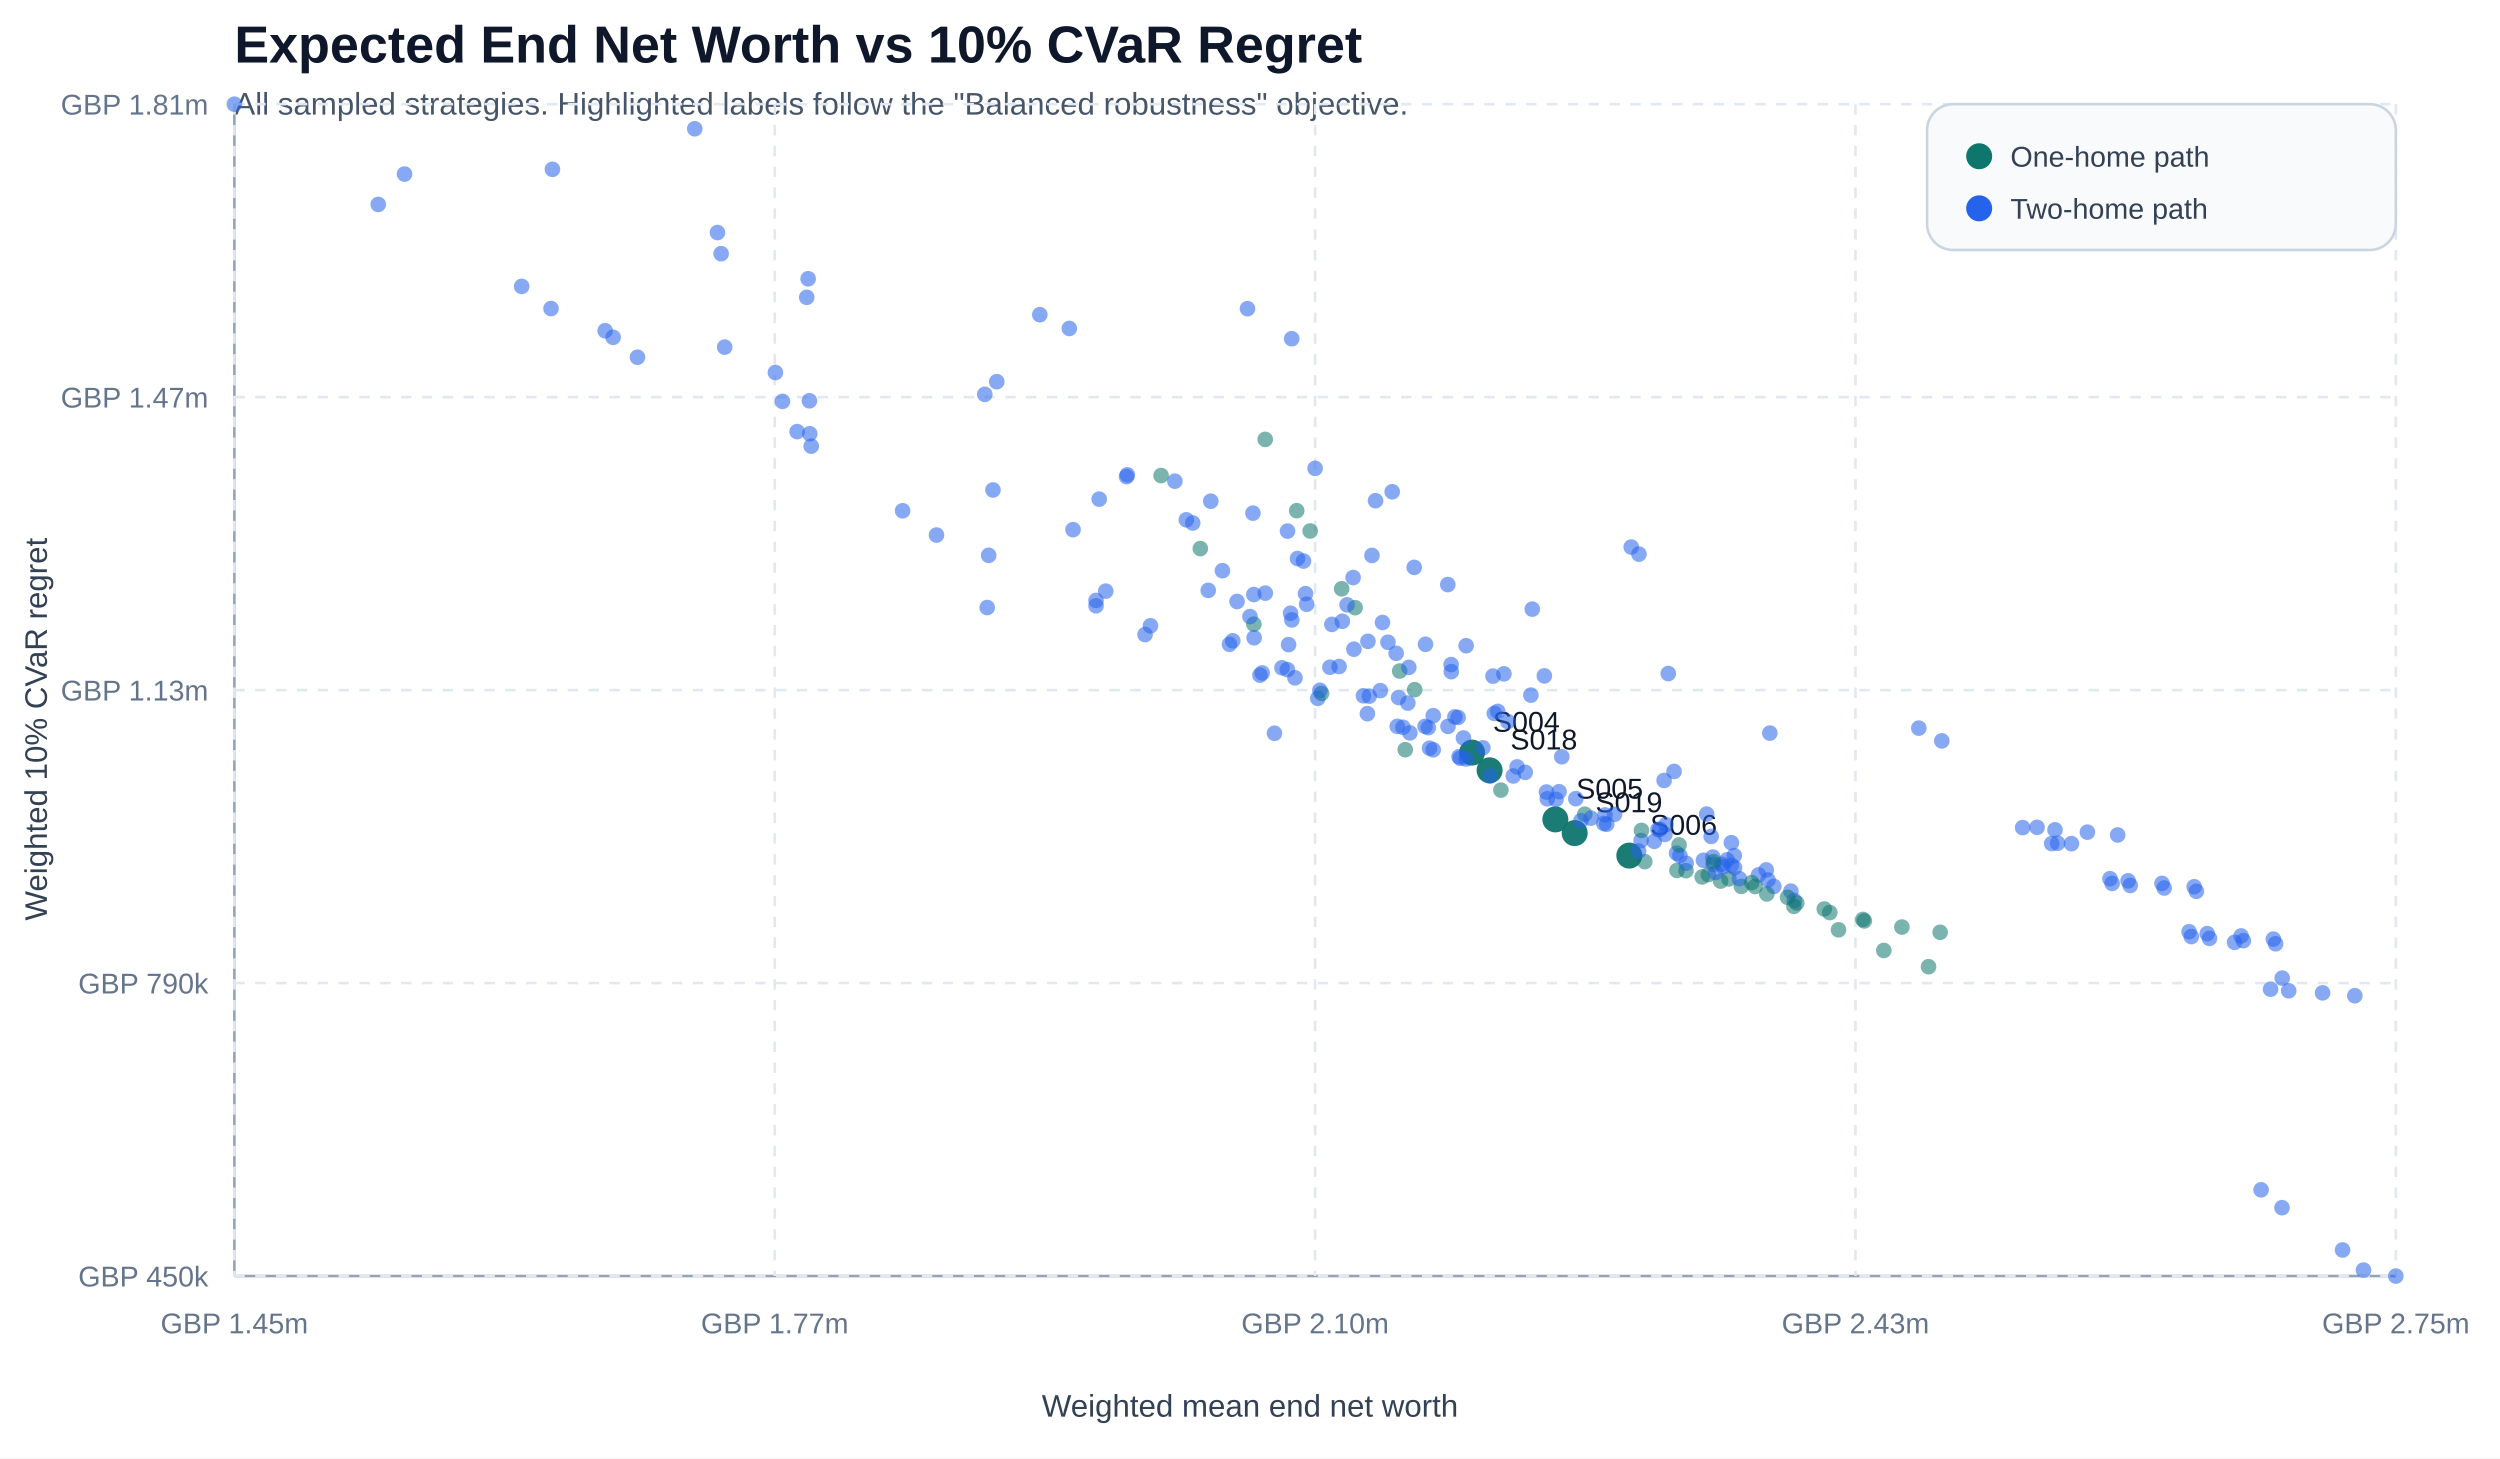
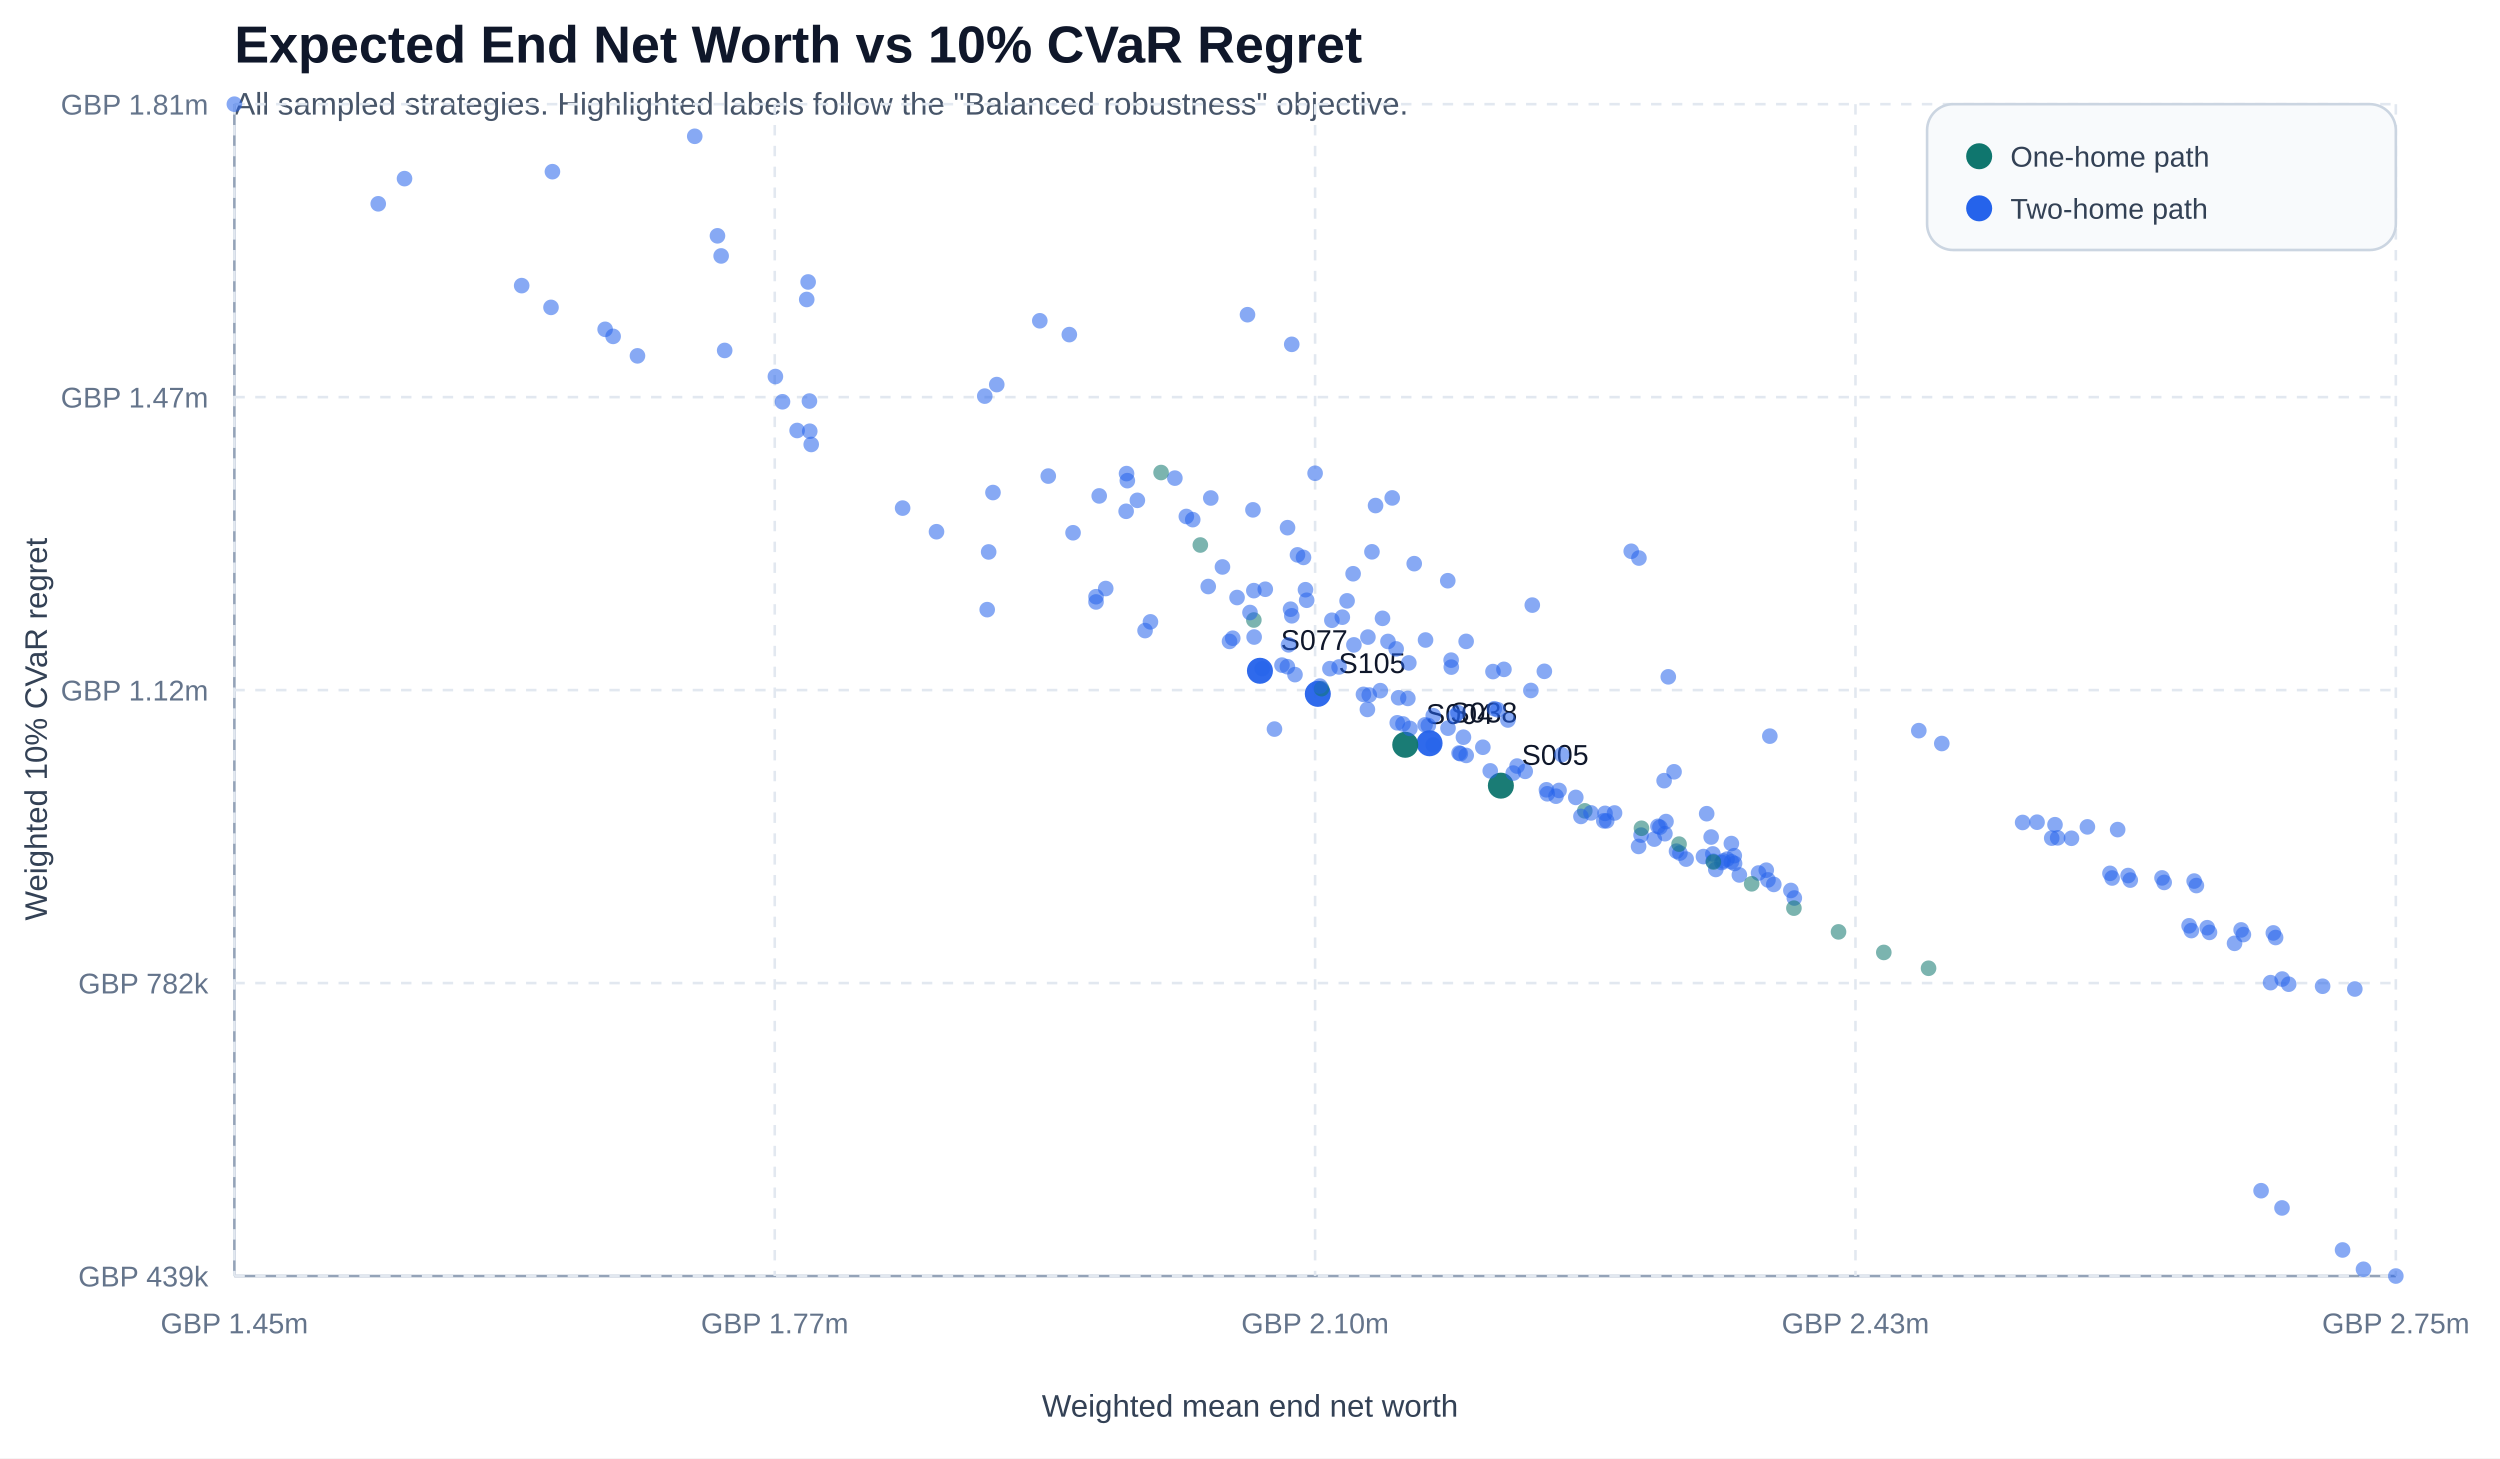
<svg xmlns="http://www.w3.org/2000/svg" width="960" height="560" viewBox="0 0 960 560">
  <rect width="960" height="560" fill="#ffffff" />
  <text x="90" y="24" font-size="20" font-family="Arial, sans-serif" font-weight="700" fill="#0f172a">Expected End Net Worth vs 10% CVaR Regret</text>
  <text x="90" y="44" font-size="12" font-family="Arial, sans-serif" fill="#475569">All sampled strategies. Highlighted labels follow the "Balanced robustness" objective.</text>
  <line x1="90" y1="490" x2="920" y2="490" stroke="#94a3b8" />
  <line x1="90" y1="40" x2="90" y2="490" stroke="#94a3b8" />
  <line x1="90" y1="40" x2="90" y2="490" stroke="#e2e8f0" stroke-dasharray="4 4" />
  <line x1="90" y1="490" x2="920" y2="490" stroke="#e2e8f0" stroke-dasharray="4 4" />
  <text x="90" y="512" text-anchor="middle" font-size="11" font-family="Arial, sans-serif" fill="#64748b">GBP 1.45m</text>
-   <text x="80" y="494" text-anchor="end" font-size="11" font-family="Arial, sans-serif" fill="#64748b">GBP 450k</text>
+   <text x="80" y="494" text-anchor="end" font-size="11" font-family="Arial, sans-serif" fill="#64748b">GBP 439k</text>
  <line x1="297.5" y1="40" x2="297.5" y2="490" stroke="#e2e8f0" stroke-dasharray="4 4" />
  <line x1="90" y1="377.5" x2="920" y2="377.5" stroke="#e2e8f0" stroke-dasharray="4 4" />
  <text x="297.5" y="512" text-anchor="middle" font-size="11" font-family="Arial, sans-serif" fill="#64748b">GBP 1.77m</text>
-   <text x="80" y="381.5" text-anchor="end" font-size="11" font-family="Arial, sans-serif" fill="#64748b">GBP 790k</text>
+   <text x="80" y="381.5" text-anchor="end" font-size="11" font-family="Arial, sans-serif" fill="#64748b">GBP 782k</text>
  <line x1="505" y1="40" x2="505" y2="490" stroke="#e2e8f0" stroke-dasharray="4 4" />
  <line x1="90" y1="265" x2="920" y2="265" stroke="#e2e8f0" stroke-dasharray="4 4" />
  <text x="505" y="512" text-anchor="middle" font-size="11" font-family="Arial, sans-serif" fill="#64748b">GBP 2.10m</text>
-   <text x="80" y="269" text-anchor="end" font-size="11" font-family="Arial, sans-serif" fill="#64748b">GBP 1.13m</text>
+   <text x="80" y="269" text-anchor="end" font-size="11" font-family="Arial, sans-serif" fill="#64748b">GBP 1.12m</text>
  <line x1="712.5" y1="40" x2="712.5" y2="490" stroke="#e2e8f0" stroke-dasharray="4 4" />
  <line x1="90" y1="152.5" x2="920" y2="152.5" stroke="#e2e8f0" stroke-dasharray="4 4" />
  <text x="712.5" y="512" text-anchor="middle" font-size="11" font-family="Arial, sans-serif" fill="#64748b">GBP 2.43m</text>
  <text x="80" y="156.5" text-anchor="end" font-size="11" font-family="Arial, sans-serif" fill="#64748b">GBP 1.47m</text>
  <line x1="920" y1="40" x2="920" y2="490" stroke="#e2e8f0" stroke-dasharray="4 4" />
  <line x1="90" y1="40" x2="920" y2="40" stroke="#e2e8f0" stroke-dasharray="4 4" />
  <text x="920" y="512" text-anchor="middle" font-size="11" font-family="Arial, sans-serif" fill="#64748b">GBP 2.75m</text>
  <text x="80" y="44" text-anchor="end" font-size="11" font-family="Arial, sans-serif" fill="#64748b">GBP 1.81m</text>
  <polyline points="920,490" fill="none" stroke="#0f766e" stroke-width="2.5" />
-   <circle cx="604.673" cy="319.909" r="5" fill="#0f766e" opacity="0.95" />
-   <text x="612.673" y="311.909" font-size="11" font-family="Arial, sans-serif" fill="#0f172a">S019</text>
-   <circle cx="597.257" cy="314.66" r="5" fill="#0f766e" opacity="0.95" />
-   <text x="605.257" y="306.66" font-size="11" font-family="Arial, sans-serif" fill="#0f172a">S005</text>
-   <circle cx="572.003" cy="295.804" r="5" fill="#0f766e" opacity="0.95" />
-   <text x="580.003" y="287.804" font-size="11" font-family="Arial, sans-serif" fill="#0f172a">S018</text>
-   <circle cx="565.272" cy="288.989" r="5" fill="#0f766e" opacity="0.95" />
-   <text x="573.272" y="280.989" font-size="11" font-family="Arial, sans-serif" fill="#0f172a">S004</text>
-   <circle cx="625.657" cy="328.548" r="5" fill="#0f766e" opacity="0.95" />
-   <text x="633.657" y="320.548" font-size="11" font-family="Arial, sans-serif" fill="#0f172a">S006</text>
-   <circle cx="631.597" cy="330.86" r="3" fill="#0f766e" opacity="0.55" />
-   <circle cx="548.948" cy="287.307" r="3" fill="#2563eb" opacity="0.55" />
-   <circle cx="643.95" cy="334.254" r="3" fill="#0f766e" opacity="0.55" />
-   <circle cx="647.42" cy="334.349" r="3" fill="#0f766e" opacity="0.55" />
-   <circle cx="537.474" cy="257.678" r="3" fill="#0f766e" opacity="0.55" />
-   <circle cx="543.243" cy="264.835" r="3" fill="#0f766e" opacity="0.55" />
-   <circle cx="539.617" cy="287.878" r="3" fill="#0f766e" opacity="0.55" />
-   <circle cx="483.819" cy="259.259" r="3" fill="#2563eb" opacity="0.55" />
-   <circle cx="653.636" cy="336.732" r="3" fill="#0f766e" opacity="0.55" />
-   <circle cx="576.335" cy="303.405" r="3" fill="#0f766e" opacity="0.55" />
-   <circle cx="506.037" cy="268.173" r="3" fill="#2563eb" opacity="0.55" />
-   <circle cx="655.988" cy="335.839" r="3" fill="#0f766e" opacity="0.55" />
-   <circle cx="507.486" cy="266.244" r="3" fill="#0f766e" opacity="0.55" />
-   <circle cx="560.278" cy="290.574" r="3" fill="#2563eb" opacity="0.55" />
-   <circle cx="660.72" cy="338.342" r="3" fill="#0f766e" opacity="0.55" />
-   <circle cx="536.544" cy="278.919" r="3" fill="#2563eb" opacity="0.55" />
-   <circle cx="647.477" cy="331.497" r="3" fill="#2563eb" opacity="0.55" />
-   <circle cx="608.562" cy="312.664" r="3" fill="#0f766e" opacity="0.55" />
-   <circle cx="573.304" cy="259.629" r="3" fill="#2563eb" opacity="0.55" />
-   <circle cx="441.774" cy="240.305" r="3" fill="#2563eb" opacity="0.55" />
-   <circle cx="629.215" cy="326.806" r="3" fill="#2563eb" opacity="0.55" />
-   <circle cx="484.683" cy="258.403" r="3" fill="#2563eb" opacity="0.55" />
-   <circle cx="597.499" cy="306.978" r="3" fill="#2563eb" opacity="0.55" />
-   <circle cx="610.951" cy="314.172" r="3" fill="#2563eb" opacity="0.55" />
-   <circle cx="658.864" cy="335.033" r="3" fill="#2563eb" opacity="0.55" />
-   <circle cx="562.998" cy="247.95" r="3" fill="#2563eb" opacity="0.55" />
-   <circle cx="420.878" cy="232.622" r="3" fill="#2563eb" opacity="0.55" />
-   <circle cx="557.295" cy="257.907" r="3" fill="#2563eb" opacity="0.55" />
-   <circle cx="538.747" cy="279.275" r="3" fill="#2563eb" opacity="0.55" />
-   <circle cx="572.257" cy="297.981" r="3" fill="#2563eb" opacity="0.55" />
-   <circle cx="639.746" cy="316.64" r="3" fill="#2563eb" opacity="0.55" />
-   <circle cx="557.234" cy="255.202" r="3" fill="#2563eb" opacity="0.55" />
-   <circle cx="594.155" cy="306.743" r="3" fill="#2563eb" opacity="0.55" />
-   <circle cx="645.08" cy="328.547" r="3" fill="#2563eb" opacity="0.55" />
-   <circle cx="635.24" cy="323.067" r="3" fill="#2563eb" opacity="0.55" />
-   <circle cx="581.093" cy="297.969" r="3" fill="#2563eb" opacity="0.55" />
-   <circle cx="515.2" cy="226.084" r="3" fill="#0f766e" opacity="0.55" />
-   <circle cx="547.227" cy="278.933" r="3" fill="#2563eb" opacity="0.55" />
-   <circle cx="523.568" cy="267.195" r="3" fill="#2563eb" opacity="0.55" />
-   <circle cx="616.971" cy="316.526" r="3" fill="#2563eb" opacity="0.55" />
-   <circle cx="547.403" cy="247.413" r="3" fill="#2563eb" opacity="0.55" />
-   <circle cx="607.08" cy="315.146" r="3" fill="#2563eb" opacity="0.55" />
-   <circle cx="598.677" cy="304.01" r="3" fill="#2563eb" opacity="0.55" />
-   <circle cx="494.348" cy="257.138" r="3" fill="#2563eb" opacity="0.55" />
-   <circle cx="663.934" cy="337.495" r="3" fill="#0f766e" opacity="0.55" />
-   <circle cx="615.855" cy="316.222" r="3" fill="#2563eb" opacity="0.55" />
-   <circle cx="520.361" cy="233.353" r="3" fill="#0f766e" opacity="0.55" />
-   <circle cx="668.696" cy="340.371" r="3" fill="#0f766e" opacity="0.55" />
-   <circle cx="585.686" cy="296.582" r="3" fill="#2563eb" opacity="0.55" />
-   <circle cx="541.406" cy="281.431" r="3" fill="#2563eb" opacity="0.55" />
-   <circle cx="561.961" cy="283.378" r="3" fill="#2563eb" opacity="0.55" />
-   <circle cx="550.353" cy="287.926" r="3" fill="#2563eb" opacity="0.55" />
-   <circle cx="667.917" cy="337.403" r="3" fill="#2563eb" opacity="0.55" />
-   <circle cx="540.991" cy="256.274" r="3" fill="#2563eb" opacity="0.55" />
-   <circle cx="536.123" cy="250.864" r="3" fill="#2563eb" opacity="0.55" />
-   <circle cx="619.985" cy="312.706" r="3" fill="#2563eb" opacity="0.55" />
-   <circle cx="530.882" cy="239.033" r="3" fill="#2563eb" opacity="0.55" />
-   <circle cx="654.128" cy="330.338" r="3" fill="#2563eb" opacity="0.55" />
-   <circle cx="472.132" cy="247.413" r="3" fill="#2563eb" opacity="0.55" />
-   <circle cx="517.278" cy="232.266" r="3" fill="#2563eb" opacity="0.55" />
-   <circle cx="689.018" cy="345.784" r="3" fill="#2563eb" opacity="0.55" />
-   <circle cx="481.477" cy="239.682" r="3" fill="#0f766e" opacity="0.55" />
-   <circle cx="630.179" cy="322.756" r="3" fill="#2563eb" opacity="0.55" />
-   <circle cx="582.558" cy="294.483" r="3" fill="#2563eb" opacity="0.55" />
-   <circle cx="525.795" cy="267.325" r="3" fill="#2563eb" opacity="0.55" />
-   <circle cx="616.338" cy="312.933" r="3" fill="#2563eb" opacity="0.55" />
-   <circle cx="540.614" cy="269.986" r="3" fill="#2563eb" opacity="0.55" />
-   <circle cx="525.278" cy="246.27" r="3" fill="#2563eb" opacity="0.55" />
-   <circle cx="506.828" cy="265.068" r="3" fill="#2563eb" opacity="0.55" />
-   <circle cx="511.439" cy="239.77" r="3" fill="#2563eb" opacity="0.55" />
-   <circle cx="605.105" cy="306.682" r="3" fill="#2563eb" opacity="0.55" />
-   <circle cx="661.717" cy="332.794" r="3" fill="#2563eb" opacity="0.55" />
-   <circle cx="560.763" cy="291.167" r="3" fill="#2563eb" opacity="0.55" />
-   <circle cx="496.055" cy="238.049" r="3" fill="#2563eb" opacity="0.55" />
-   <circle cx="473.375" cy="246.078" r="3" fill="#2563eb" opacity="0.55" />
-   <circle cx="657.869" cy="331.93" r="3" fill="#2563eb" opacity="0.55" />
-   <circle cx="664.874" cy="332.277" r="3" fill="#2563eb" opacity="0.55" />
-   <circle cx="420.879" cy="230.565" r="3" fill="#2563eb" opacity="0.55" />
-   <circle cx="643.78" cy="327.597" r="3" fill="#2563eb" opacity="0.55" />
-   <circle cx="593.834" cy="304.141" r="3" fill="#2563eb" opacity="0.55" />
-   <circle cx="569.41" cy="287.16" r="3" fill="#2563eb" opacity="0.55" />
-   <circle cx="657.736" cy="329.112" r="3" fill="#2563eb" opacity="0.55" />
-   <circle cx="525.082" cy="274.048" r="3" fill="#2563eb" opacity="0.55" />
-   <circle cx="587.854" cy="266.93" r="3" fill="#2563eb" opacity="0.55" />
-   <circle cx="599.722" cy="290.592" r="3" fill="#2563eb" opacity="0.55" />
-   <circle cx="492.278" cy="256.429" r="3" fill="#2563eb" opacity="0.55" />
-   <circle cx="593.03" cy="259.534" r="3" fill="#2563eb" opacity="0.55" />
-   <circle cx="573.814" cy="273.948" r="3" fill="#2563eb" opacity="0.55" />
-   <circle cx="497.277" cy="260.281" r="3" fill="#2563eb" opacity="0.55" />
-   <circle cx="515.452" cy="238.568" r="3" fill="#2563eb" opacity="0.55" />
-   <circle cx="681.139" cy="340.381" r="3" fill="#2563eb" opacity="0.55" />
-   <circle cx="559.901" cy="275.499" r="3" fill="#2563eb" opacity="0.55" />
-   <circle cx="577.509" cy="258.764" r="3" fill="#2563eb" opacity="0.55" />
-   <circle cx="575.135" cy="273.167" r="3" fill="#2563eb" opacity="0.55" />
-   <circle cx="661.206" cy="331.886" r="3" fill="#2563eb" opacity="0.55" />
-   <circle cx="481.587" cy="244.889" r="3" fill="#2563eb" opacity="0.55" />
-   <circle cx="630.322" cy="318.87" r="3" fill="#0f766e" opacity="0.55" />
-   <circle cx="548.478" cy="279.411" r="3" fill="#2563eb" opacity="0.55" />
-   <circle cx="636.646" cy="318.522" r="3" fill="#2563eb" opacity="0.55" />
-   <circle cx="501.764" cy="232.029" r="3" fill="#2563eb" opacity="0.55" />
-   <circle cx="655.364" cy="312.598" r="3" fill="#2563eb" opacity="0.55" />
-   <circle cx="675.289" cy="335.958" r="3" fill="#2563eb" opacity="0.55" />
-   <circle cx="519.898" cy="249.292" r="3" fill="#2563eb" opacity="0.55" />
+   <circle cx="548.948" cy="285.415" r="5" fill="#2563eb" opacity="0.95" />
+   <text x="556.948" y="277.415" font-size="11" font-family="Arial, sans-serif" fill="#0f172a">S038</text>
+   <circle cx="539.617" cy="286" r="5" fill="#0f766e" opacity="0.95" />
+   <text x="547.617" y="278" font-size="11" font-family="Arial, sans-serif" fill="#0f172a">S004</text>
+   <circle cx="483.819" cy="257.584" r="5" fill="#2563eb" opacity="0.95" />
+   <text x="491.819" y="249.584" font-size="11" font-family="Arial, sans-serif" fill="#0f172a">S077</text>
+   <circle cx="576.335" cy="301.691" r="5" fill="#0f766e" opacity="0.95" />
+   <text x="584.335" y="293.691" font-size="11" font-family="Arial, sans-serif" fill="#0f172a">S005</text>
+   <circle cx="506.037" cy="266.446" r="5" fill="#2563eb" opacity="0.95" />
+   <text x="514.037" y="258.446" font-size="11" font-family="Arial, sans-serif" fill="#0f172a">S105</text>
+   <circle cx="507.486" cy="264.455" r="3" fill="#0f766e" opacity="0.55" />
+   <circle cx="560.278" cy="289.164" r="3" fill="#2563eb" opacity="0.55" />
+   <circle cx="536.544" cy="277.553" r="3" fill="#2563eb" opacity="0.55" />
+   <circle cx="647.477" cy="329.896" r="3" fill="#2563eb" opacity="0.55" />
+   <circle cx="608.562" cy="311.365" r="3" fill="#0f766e" opacity="0.55" />
+   <circle cx="441.774" cy="238.793" r="3" fill="#2563eb" opacity="0.55" />
+   <circle cx="573.304" cy="257.886" r="3" fill="#2563eb" opacity="0.55" />
+   <circle cx="629.215" cy="325.03" r="3" fill="#2563eb" opacity="0.55" />
+   <circle cx="484.683" cy="256.763" r="3" fill="#2563eb" opacity="0.55" />
+   <circle cx="597.499" cy="305.733" r="3" fill="#2563eb" opacity="0.55" />
+   <circle cx="610.951" cy="312.157" r="3" fill="#2563eb" opacity="0.55" />
+   <circle cx="658.864" cy="333.877" r="3" fill="#2563eb" opacity="0.55" />
+   <circle cx="562.998" cy="246.292" r="3" fill="#2563eb" opacity="0.55" />
+   <circle cx="420.878" cy="231.15" r="3" fill="#2563eb" opacity="0.55" />
+   <circle cx="557.295" cy="256.173" r="3" fill="#2563eb" opacity="0.55" />
+   <circle cx="538.747" cy="277.993" r="3" fill="#2563eb" opacity="0.55" />
+   <circle cx="572.257" cy="296.018" r="3" fill="#2563eb" opacity="0.55" />
+   <circle cx="639.746" cy="315.482" r="3" fill="#2563eb" opacity="0.55" />
+   <circle cx="557.234" cy="253.497" r="3" fill="#2563eb" opacity="0.55" />
+   <circle cx="594.155" cy="304.814" r="3" fill="#2563eb" opacity="0.55" />
+   <circle cx="645.08" cy="327.574" r="3" fill="#2563eb" opacity="0.55" />
+   <circle cx="635.24" cy="322.22" r="3" fill="#2563eb" opacity="0.55" />
+   <circle cx="581.093" cy="296.868" r="3" fill="#2563eb" opacity="0.55" />
+   <circle cx="547.227" cy="278.343" r="3" fill="#2563eb" opacity="0.55" />
+   <circle cx="523.568" cy="266.64" r="3" fill="#2563eb" opacity="0.55" />
+   <circle cx="616.971" cy="315.213" r="3" fill="#2563eb" opacity="0.55" />
+   <circle cx="547.403" cy="245.765" r="3" fill="#2563eb" opacity="0.55" />
+   <circle cx="607.08" cy="313.507" r="3" fill="#2563eb" opacity="0.55" />
+   <circle cx="598.677" cy="303.532" r="3" fill="#2563eb" opacity="0.55" />
+   <circle cx="494.348" cy="256.014" r="3" fill="#2563eb" opacity="0.55" />
+   <circle cx="615.855" cy="315.202" r="3" fill="#2563eb" opacity="0.55" />
+   <circle cx="585.686" cy="296.196" r="3" fill="#2563eb" opacity="0.55" />
+   <circle cx="561.961" cy="283.082" r="3" fill="#2563eb" opacity="0.55" />
+   <circle cx="541.406" cy="279.715" r="3" fill="#2563eb" opacity="0.55" />
+   <circle cx="550.353" cy="286.052" r="3" fill="#2563eb" opacity="0.55" />
+   <circle cx="667.917" cy="335.982" r="3" fill="#2563eb" opacity="0.55" />
+   <circle cx="619.985" cy="312.181" r="3" fill="#2563eb" opacity="0.55" />
+   <circle cx="540.991" cy="254.559" r="3" fill="#2563eb" opacity="0.55" />
+   <circle cx="536.123" cy="249.184" r="3" fill="#2563eb" opacity="0.55" />
+   <circle cx="530.882" cy="237.443" r="3" fill="#2563eb" opacity="0.55" />
+   <circle cx="654.128" cy="328.925" r="3" fill="#2563eb" opacity="0.55" />
+   <circle cx="472.132" cy="246.303" r="3" fill="#2563eb" opacity="0.55" />
+   <circle cx="517.278" cy="230.728" r="3" fill="#2563eb" opacity="0.55" />
+   <circle cx="582.558" cy="294.166" r="3" fill="#2563eb" opacity="0.55" />
+   <circle cx="525.795" cy="266.894" r="3" fill="#2563eb" opacity="0.55" />
+   <circle cx="689.018" cy="344.838" r="3" fill="#2563eb" opacity="0.55" />
+   <circle cx="481.477" cy="238.087" r="3" fill="#0f766e" opacity="0.55" />
+   <circle cx="630.179" cy="320.685" r="3" fill="#2563eb" opacity="0.55" />
+   <circle cx="616.338" cy="312.333" r="3" fill="#2563eb" opacity="0.55" />
+   <circle cx="540.614" cy="268.191" r="3" fill="#2563eb" opacity="0.55" />
+   <circle cx="525.278" cy="244.641" r="3" fill="#2563eb" opacity="0.55" />
+   <circle cx="506.828" cy="263.449" r="3" fill="#2563eb" opacity="0.55" />
+   <circle cx="605.105" cy="306.202" r="3" fill="#2563eb" opacity="0.55" />
+   <circle cx="511.439" cy="238.181" r="3" fill="#2563eb" opacity="0.55" />
+   <circle cx="661.717" cy="330.586" r="3" fill="#2563eb" opacity="0.55" />
+   <circle cx="560.763" cy="289.418" r="3" fill="#2563eb" opacity="0.55" />
+   <circle cx="496.055" cy="236.467" r="3" fill="#2563eb" opacity="0.55" />
+   <circle cx="473.375" cy="245.078" r="3" fill="#2563eb" opacity="0.55" />
+   <circle cx="657.869" cy="330.706" r="3" fill="#2563eb" opacity="0.55" />
+   <circle cx="664.874" cy="330.934" r="3" fill="#2563eb" opacity="0.55" />
+   <circle cx="643.78" cy="326.843" r="3" fill="#2563eb" opacity="0.55" />
+   <circle cx="420.879" cy="229.136" r="3" fill="#2563eb" opacity="0.55" />
+   <circle cx="569.41" cy="286.943" r="3" fill="#2563eb" opacity="0.55" />
+   <circle cx="593.834" cy="303.283" r="3" fill="#2563eb" opacity="0.55" />
+   <circle cx="657.736" cy="327.906" r="3" fill="#2563eb" opacity="0.55" />
+   <circle cx="525.082" cy="272.42" r="3" fill="#2563eb" opacity="0.55" />
+   <circle cx="587.854" cy="265.142" r="3" fill="#2563eb" opacity="0.55" />
+   <circle cx="599.722" cy="289.803" r="3" fill="#2563eb" opacity="0.55" />
+   <circle cx="492.278" cy="255.403" r="3" fill="#2563eb" opacity="0.55" />
+   <circle cx="593.03" cy="257.788" r="3" fill="#2563eb" opacity="0.55" />
+   <circle cx="573.814" cy="272.155" r="3" fill="#2563eb" opacity="0.55" />
+   <circle cx="497.277" cy="259.056" r="3" fill="#2563eb" opacity="0.55" />
+   <circle cx="681.139" cy="339.621" r="3" fill="#2563eb" opacity="0.55" />
+   <circle cx="515.452" cy="236.995" r="3" fill="#2563eb" opacity="0.55" />
+   <circle cx="559.901" cy="273.676" r="3" fill="#2563eb" opacity="0.55" />
+   <circle cx="575.135" cy="272.55" r="3" fill="#2563eb" opacity="0.55" />
+   <circle cx="481.587" cy="244.621" r="3" fill="#2563eb" opacity="0.55" />
+   <circle cx="661.206" cy="331.213" r="3" fill="#2563eb" opacity="0.55" />
+   <circle cx="577.509" cy="257.035" r="3" fill="#2563eb" opacity="0.55" />
+   <circle cx="630.322" cy="318.054" r="3" fill="#0f766e" opacity="0.55" />
+   <circle cx="548.478" cy="278.603" r="3" fill="#2563eb" opacity="0.55" />
+   <circle cx="636.646" cy="317.303" r="3" fill="#2563eb" opacity="0.55" />
+   <circle cx="655.364" cy="312.46" r="3" fill="#2563eb" opacity="0.55" />
+   <circle cx="501.764" cy="230.498" r="3" fill="#2563eb" opacity="0.55" />
+   <circle cx="675.289" cy="335.236" r="3" fill="#2563eb" opacity="0.55" />
+   <circle cx="519.898" cy="247.633" r="3" fill="#2563eb" opacity="0.55" />
  <circle cx="920" cy="490" r="3" fill="#2563eb" opacity="0.55" />
-   <circle cx="666.078" cy="333.184" r="3" fill="#2563eb" opacity="0.55" />
-   <circle cx="501.299" cy="227.953" r="3" fill="#2563eb" opacity="0.55" />
-   <circle cx="543.06" cy="217.873" r="3" fill="#2563eb" opacity="0.55" />
-   <circle cx="907.579" cy="487.71" r="3" fill="#2563eb" opacity="0.55" />
-   <circle cx="563.026" cy="291.444" r="3" fill="#2563eb" opacity="0.55" />
-   <circle cx="665.966" cy="328.544" r="3" fill="#2563eb" opacity="0.55" />
-   <circle cx="678.465" cy="343.262" r="3" fill="#0f766e" opacity="0.55" />
-   <circle cx="639.327" cy="320.419" r="3" fill="#2563eb" opacity="0.55" />
-   <circle cx="530.039" cy="265.198" r="3" fill="#2563eb" opacity="0.55" />
-   <circle cx="424.601" cy="226.998" r="3" fill="#2563eb" opacity="0.55" />
-   <circle cx="495.575" cy="235.485" r="3" fill="#2563eb" opacity="0.55" />
-   <circle cx="479.996" cy="236.771" r="3" fill="#2563eb" opacity="0.55" />
-   <circle cx="899.545" cy="479.994" r="3" fill="#2563eb" opacity="0.55" />
-   <circle cx="678.246" cy="334.051" r="3" fill="#2563eb" opacity="0.55" />
-   <circle cx="359.614" cy="205.456" r="3" fill="#2563eb" opacity="0.55" />
-   <circle cx="579.023" cy="277.092" r="3" fill="#2563eb" opacity="0.55" />
-   <circle cx="642.835" cy="296.224" r="3" fill="#2563eb" opacity="0.55" />
-   <circle cx="637.413" cy="318.457" r="3" fill="#2563eb" opacity="0.55" />
-   <circle cx="379.644" cy="213.258" r="3" fill="#2563eb" opacity="0.55" />
-   <circle cx="519.594" cy="221.778" r="3" fill="#2563eb" opacity="0.55" />
-   <circle cx="687.695" cy="342.195" r="3" fill="#2563eb" opacity="0.55" />
-   <circle cx="555.944" cy="224.473" r="3" fill="#2563eb" opacity="0.55" />
-   <circle cx="550.366" cy="274.808" r="3" fill="#2563eb" opacity="0.55" />
-   <circle cx="663.211" cy="330.19" r="3" fill="#2563eb" opacity="0.55" />
-   <circle cx="475.028" cy="230.975" r="3" fill="#2563eb" opacity="0.55" />
-   <circle cx="639.023" cy="299.706" r="3" fill="#2563eb" opacity="0.55" />
-   <circle cx="588.4" cy="233.914" r="3" fill="#2563eb" opacity="0.55" />
-   <circle cx="657.083" cy="321.18" r="3" fill="#2563eb" opacity="0.55" />
-   <circle cx="876.291" cy="463.748" r="3" fill="#2563eb" opacity="0.55" />
-   <circle cx="526.828" cy="213.289" r="3" fill="#2563eb" opacity="0.55" />
-   <circle cx="494.806" cy="247.53" r="3" fill="#2563eb" opacity="0.55" />
-   <circle cx="500.543" cy="215.453" r="3" fill="#2563eb" opacity="0.55" />
-   <circle cx="485.869" cy="227.765" r="3" fill="#2563eb" opacity="0.55" />
-   <circle cx="514.207" cy="255.944" r="3" fill="#2563eb" opacity="0.55" />
-   <circle cx="868.256" cy="456.893" r="3" fill="#2563eb" opacity="0.55" />
-   <circle cx="678.907" cy="337.895" r="3" fill="#2563eb" opacity="0.55" />
-   <circle cx="537.065" cy="267.843" r="3" fill="#2563eb" opacity="0.55" />
-   <circle cx="558.667" cy="275.278" r="3" fill="#2563eb" opacity="0.55" />
-   <circle cx="664.845" cy="323.592" r="3" fill="#2563eb" opacity="0.55" />
-   <circle cx="532.982" cy="246.636" r="3" fill="#2563eb" opacity="0.55" />
-   <circle cx="689.952" cy="346.766" r="3" fill="#0f766e" opacity="0.55" />
-   <circle cx="481.474" cy="228.309" r="3" fill="#2563eb" opacity="0.55" />
-   <circle cx="673.953" cy="340.415" r="3" fill="#0f766e" opacity="0.55" />
-   <circle cx="498.235" cy="214.471" r="3" fill="#2563eb" opacity="0.55" />
-   <circle cx="469.42" cy="219.146" r="3" fill="#2563eb" opacity="0.55" />
-   <circle cx="463.96" cy="226.704" r="3" fill="#2563eb" opacity="0.55" />
-   <circle cx="904.251" cy="382.362" r="3" fill="#2563eb" opacity="0.55" />
-   <circle cx="702.633" cy="350.426" r="3" fill="#0f766e" opacity="0.55" />
-   <circle cx="891.881" cy="381.26" r="3" fill="#2563eb" opacity="0.55" />
-   <circle cx="878.859" cy="380.452" r="3" fill="#2563eb" opacity="0.55" />
-   <circle cx="494.413" cy="203.945" r="3" fill="#2563eb" opacity="0.55" />
-   <circle cx="871.896" cy="379.851" r="3" fill="#2563eb" opacity="0.55" />
-   <circle cx="876.37" cy="375.593" r="3" fill="#2563eb" opacity="0.55" />
-   <circle cx="497.931" cy="196.094" r="3" fill="#0f766e" opacity="0.55" />
-   <circle cx="873.832" cy="362.41" r="3" fill="#2563eb" opacity="0.55" />
-   <circle cx="872.962" cy="360.617" r="3" fill="#2563eb" opacity="0.55" />
-   <circle cx="861.462" cy="361.223" r="3" fill="#2563eb" opacity="0.55" />
-   <circle cx="858.065" cy="361.854" r="3" fill="#2563eb" opacity="0.55" />
-   <circle cx="715.908" cy="353.639" r="3" fill="#0f766e" opacity="0.55" />
-   <circle cx="860.592" cy="359.405" r="3" fill="#2563eb" opacity="0.55" />
-   <circle cx="848.44" cy="360.338" r="3" fill="#2563eb" opacity="0.55" />
-   <circle cx="847.57" cy="358.497" r="3" fill="#2563eb" opacity="0.55" />
-   <circle cx="841.477" cy="359.65" r="3" fill="#2563eb" opacity="0.55" />
-   <circle cx="840.608" cy="357.774" r="3" fill="#2563eb" opacity="0.55" />
-   <circle cx="644.754" cy="324.449" r="3" fill="#0f766e" opacity="0.55" />
-   <circle cx="460.925" cy="210.658" r="3" fill="#0f766e" opacity="0.55" />
-   <circle cx="458.008" cy="200.837" r="3" fill="#2563eb" opacity="0.55" />
-   <circle cx="843.412" cy="342.261" r="3" fill="#2563eb" opacity="0.55" />
-   <circle cx="481.137" cy="197.053" r="3" fill="#2563eb" opacity="0.55" />
-   <circle cx="503.096" cy="203.893" r="3" fill="#0f766e" opacity="0.55" />
-   <circle cx="842.559" cy="340.507" r="3" fill="#2563eb" opacity="0.55" />
-   <circle cx="831.043" cy="340.99" r="3" fill="#2563eb" opacity="0.55" />
-   <circle cx="830.212" cy="339.225" r="3" fill="#2563eb" opacity="0.55" />
-   <circle cx="740.563" cy="371.214" r="3" fill="#0f766e" opacity="0.55" />
-   <circle cx="818.02" cy="340.026" r="3" fill="#2563eb" opacity="0.55" />
-   <circle cx="817.193" cy="338.241" r="3" fill="#2563eb" opacity="0.55" />
-   <circle cx="811.058" cy="339.234" r="3" fill="#2563eb" opacity="0.55" />
-   <circle cx="810.231" cy="337.415" r="3" fill="#2563eb" opacity="0.55" />
-   <circle cx="745.015" cy="357.999" r="3" fill="#0f766e" opacity="0.55" />
-   <circle cx="723.38" cy="364.978" r="3" fill="#0f766e" opacity="0.55" />
-   <circle cx="686.429" cy="344.561" r="3" fill="#0f766e" opacity="0.55" />
-   <circle cx="730.324" cy="355.984" r="3" fill="#0f766e" opacity="0.55" />
-   <circle cx="813.179" cy="320.633" r="3" fill="#2563eb" opacity="0.55" />
-   <circle cx="795.443" cy="323.956" r="3" fill="#2563eb" opacity="0.55" />
-   <circle cx="705.992" cy="357.053" r="3" fill="#0f766e" opacity="0.55" />
-   <circle cx="715.354" cy="353.059" r="3" fill="#0f766e" opacity="0.55" />
-   <circle cx="790.142" cy="323.778" r="3" fill="#2563eb" opacity="0.55" />
-   <circle cx="787.86" cy="323.939" r="3" fill="#2563eb" opacity="0.55" />
-   <circle cx="801.564" cy="319.547" r="3" fill="#2563eb" opacity="0.55" />
-   <circle cx="700.518" cy="349.053" r="3" fill="#0f766e" opacity="0.55" />
-   <circle cx="789.117" cy="318.656" r="3" fill="#2563eb" opacity="0.55" />
-   <circle cx="455.556" cy="199.611" r="3" fill="#2563eb" opacity="0.55" />
-   <circle cx="782.229" cy="317.701" r="3" fill="#2563eb" opacity="0.55" />
-   <circle cx="464.938" cy="192.469" r="3" fill="#2563eb" opacity="0.55" />
-   <circle cx="776.691" cy="317.793" r="3" fill="#2563eb" opacity="0.55" />
-   <circle cx="688.862" cy="348.043" r="3" fill="#0f766e" opacity="0.55" />
-   <circle cx="422.095" cy="191.66" r="3" fill="#2563eb" opacity="0.55" />
-   <circle cx="672.638" cy="338.92" r="3" fill="#0f766e" opacity="0.55" />
-   <circle cx="657.952" cy="330.869" r="3" fill="#0f766e" opacity="0.55" />
-   <circle cx="745.649" cy="284.491" r="3" fill="#2563eb" opacity="0.55" />
-   <circle cx="736.821" cy="279.597" r="3" fill="#2563eb" opacity="0.55" />
-   <circle cx="451.151" cy="184.775" r="3" fill="#2563eb" opacity="0.55" />
-   <circle cx="679.615" cy="281.518" r="3" fill="#2563eb" opacity="0.55" />
-   <circle cx="432.591" cy="183.026" r="3" fill="#2563eb" opacity="0.55" />
-   <circle cx="640.623" cy="258.645" r="3" fill="#2563eb" opacity="0.55" />
-   <circle cx="556.035" cy="278.934" r="3" fill="#2563eb" opacity="0.55" />
-   <circle cx="485.842" cy="168.728" r="3" fill="#0f766e" opacity="0.55" />
-   <circle cx="489.395" cy="281.578" r="3" fill="#2563eb" opacity="0.55" />
-   <circle cx="445.854" cy="182.611" r="3" fill="#0f766e" opacity="0.55" />
-   <circle cx="510.691" cy="256.214" r="3" fill="#2563eb" opacity="0.55" />
-   <circle cx="629.353" cy="212.781" r="3" fill="#2563eb" opacity="0.55" />
-   <circle cx="626.394" cy="210.073" r="3" fill="#2563eb" opacity="0.55" />
-   <circle cx="534.608" cy="188.843" r="3" fill="#2563eb" opacity="0.55" />
-   <circle cx="379.087" cy="233.3" r="3" fill="#2563eb" opacity="0.55" />
-   <circle cx="439.704" cy="243.677" r="3" fill="#2563eb" opacity="0.55" />
-   <circle cx="528.213" cy="192.268" r="3" fill="#2563eb" opacity="0.55" />
-   <circle cx="432.899" cy="182.331" r="3" fill="#2563eb" opacity="0.55" />
-   <circle cx="504.999" cy="179.85" r="3" fill="#2563eb" opacity="0.55" />
-   <circle cx="412.051" cy="203.39" r="3" fill="#2563eb" opacity="0.55" />
-   <circle cx="311.507" cy="171.32" r="3" fill="#2563eb" opacity="0.55" />
-   <circle cx="306.094" cy="165.74" r="3" fill="#2563eb" opacity="0.55" />
-   <circle cx="378.145" cy="151.431" r="3" fill="#2563eb" opacity="0.55" />
-   <circle cx="382.755" cy="146.57" r="3" fill="#2563eb" opacity="0.55" />
-   <circle cx="381.301" cy="188.151" r="3" fill="#2563eb" opacity="0.55" />
-   <circle cx="346.605" cy="196.145" r="3" fill="#2563eb" opacity="0.55" />
-   <circle cx="310.824" cy="153.901" r="3" fill="#2563eb" opacity="0.55" />
-   <circle cx="300.482" cy="154.128" r="3" fill="#2563eb" opacity="0.55" />
-   <circle cx="496.027" cy="130.067" r="3" fill="#2563eb" opacity="0.55" />
-   <circle cx="479.041" cy="118.529" r="3" fill="#2563eb" opacity="0.55" />
-   <circle cx="244.789" cy="137.174" r="3" fill="#2563eb" opacity="0.55" />
-   <circle cx="310.945" cy="166.553" r="3" fill="#2563eb" opacity="0.55" />
-   <circle cx="410.622" cy="126.124" r="3" fill="#2563eb" opacity="0.55" />
-   <circle cx="235.44" cy="129.519" r="3" fill="#2563eb" opacity="0.55" />
-   <circle cx="309.782" cy="114.18" r="3" fill="#2563eb" opacity="0.55" />
-   <circle cx="399.282" cy="120.857" r="3" fill="#2563eb" opacity="0.55" />
-   <circle cx="310.324" cy="107.042" r="3" fill="#2563eb" opacity="0.55" />
-   <circle cx="297.751" cy="143.046" r="3" fill="#2563eb" opacity="0.55" />
-   <circle cx="211.586" cy="118.486" r="3" fill="#2563eb" opacity="0.55" />
-   <circle cx="276.918" cy="97.414" r="3" fill="#2563eb" opacity="0.55" />
-   <circle cx="200.321" cy="109.98" r="3" fill="#2563eb" opacity="0.55" />
-   <circle cx="278.272" cy="133.292" r="3" fill="#2563eb" opacity="0.55" />
-   <circle cx="275.506" cy="89.296" r="3" fill="#2563eb" opacity="0.55" />
-   <circle cx="232.374" cy="127.012" r="3" fill="#2563eb" opacity="0.55" />
-   <circle cx="212.132" cy="65.027" r="3" fill="#2563eb" opacity="0.55" />
-   <circle cx="145.242" cy="78.505" r="3" fill="#2563eb" opacity="0.55" />
-   <circle cx="266.782" cy="49.448" r="3" fill="#2563eb" opacity="0.55" />
-   <circle cx="155.332" cy="66.837" r="3" fill="#2563eb" opacity="0.55" />
+   <circle cx="666.078" cy="331.573" r="3" fill="#2563eb" opacity="0.55" />
+   <circle cx="501.299" cy="226.448" r="3" fill="#2563eb" opacity="0.55" />
+   <circle cx="543.06" cy="216.445" r="3" fill="#2563eb" opacity="0.55" />
+   <circle cx="907.579" cy="487.399" r="3" fill="#2563eb" opacity="0.55" />
+   <circle cx="563.026" cy="290.083" r="3" fill="#2563eb" opacity="0.55" />
+   <circle cx="665.966" cy="328.581" r="3" fill="#2563eb" opacity="0.55" />
+   <circle cx="530.039" cy="265.209" r="3" fill="#2563eb" opacity="0.55" />
+   <circle cx="639.327" cy="320.143" r="3" fill="#2563eb" opacity="0.55" />
+   <circle cx="424.601" cy="225.993" r="3" fill="#2563eb" opacity="0.55" />
+   <circle cx="495.575" cy="233.931" r="3" fill="#2563eb" opacity="0.55" />
+   <circle cx="479.996" cy="235.206" r="3" fill="#2563eb" opacity="0.55" />
+   <circle cx="899.545" cy="479.989" r="3" fill="#2563eb" opacity="0.55" />
+   <circle cx="678.246" cy="334.149" r="3" fill="#2563eb" opacity="0.55" />
+   <circle cx="359.614" cy="204.183" r="3" fill="#2563eb" opacity="0.55" />
+   <circle cx="642.835" cy="296.368" r="3" fill="#2563eb" opacity="0.55" />
+   <circle cx="579.023" cy="276.483" r="3" fill="#2563eb" opacity="0.55" />
+   <circle cx="637.413" cy="317.64" r="3" fill="#2563eb" opacity="0.55" />
+   <circle cx="379.644" cy="211.946" r="3" fill="#2563eb" opacity="0.55" />
+   <circle cx="519.594" cy="220.32" r="3" fill="#2563eb" opacity="0.55" />
+   <circle cx="687.695" cy="341.937" r="3" fill="#2563eb" opacity="0.55" />
+   <circle cx="550.366" cy="274.827" r="3" fill="#2563eb" opacity="0.55" />
+   <circle cx="555.944" cy="222.994" r="3" fill="#2563eb" opacity="0.55" />
+   <circle cx="663.211" cy="329.89" r="3" fill="#2563eb" opacity="0.55" />
+   <circle cx="639.023" cy="299.776" r="3" fill="#2563eb" opacity="0.55" />
+   <circle cx="475.028" cy="229.447" r="3" fill="#2563eb" opacity="0.55" />
+   <circle cx="588.4" cy="232.363" r="3" fill="#2563eb" opacity="0.55" />
+   <circle cx="657.083" cy="321.422" r="3" fill="#2563eb" opacity="0.55" />
+   <circle cx="876.291" cy="463.846" r="3" fill="#2563eb" opacity="0.55" />
+   <circle cx="526.828" cy="211.896" r="3" fill="#2563eb" opacity="0.55" />
+   <circle cx="494.806" cy="247.62" r="3" fill="#2563eb" opacity="0.55" />
+   <circle cx="500.543" cy="214.044" r="3" fill="#2563eb" opacity="0.55" />
+   <circle cx="485.869" cy="226.269" r="3" fill="#2563eb" opacity="0.55" />
+   <circle cx="514.207" cy="256.105" r="3" fill="#2563eb" opacity="0.55" />
+   <circle cx="868.256" cy="457.23" r="3" fill="#2563eb" opacity="0.55" />
+   <circle cx="678.907" cy="337.878" r="3" fill="#2563eb" opacity="0.55" />
+   <circle cx="537.065" cy="267.933" r="3" fill="#2563eb" opacity="0.55" />
+   <circle cx="558.667" cy="275.001" r="3" fill="#2563eb" opacity="0.55" />
+   <circle cx="664.845" cy="323.926" r="3" fill="#2563eb" opacity="0.55" />
+   <circle cx="532.982" cy="246.325" r="3" fill="#2563eb" opacity="0.55" />
+   <circle cx="481.474" cy="226.804" r="3" fill="#2563eb" opacity="0.55" />
+   <circle cx="498.235" cy="213.069" r="3" fill="#2563eb" opacity="0.55" />
+   <circle cx="469.42" cy="217.709" r="3" fill="#2563eb" opacity="0.55" />
+   <circle cx="463.96" cy="225.225" r="3" fill="#2563eb" opacity="0.55" />
+   <circle cx="904.251" cy="379.782" r="3" fill="#2563eb" opacity="0.55" />
+   <circle cx="891.881" cy="378.715" r="3" fill="#2563eb" opacity="0.55" />
+   <circle cx="878.859" cy="377.935" r="3" fill="#2563eb" opacity="0.55" />
+   <circle cx="494.413" cy="202.623" r="3" fill="#2563eb" opacity="0.55" />
+   <circle cx="876.37" cy="375.953" r="3" fill="#2563eb" opacity="0.55" />
+   <circle cx="871.896" cy="377.334" r="3" fill="#2563eb" opacity="0.55" />
+   <circle cx="873.832" cy="360.006" r="3" fill="#2563eb" opacity="0.55" />
+   <circle cx="872.962" cy="358.24" r="3" fill="#2563eb" opacity="0.55" />
+   <circle cx="858.065" cy="362.244" r="3" fill="#2563eb" opacity="0.55" />
+   <circle cx="861.462" cy="358.874" r="3" fill="#2563eb" opacity="0.55" />
+   <circle cx="860.592" cy="357.09" r="3" fill="#2563eb" opacity="0.55" />
+   <circle cx="848.44" cy="358.035" r="3" fill="#2563eb" opacity="0.55" />
+   <circle cx="847.57" cy="356.236" r="3" fill="#2563eb" opacity="0.55" />
+   <circle cx="841.477" cy="357.34" r="3" fill="#2563eb" opacity="0.55" />
+   <circle cx="840.608" cy="355.505" r="3" fill="#2563eb" opacity="0.55" />
+   <circle cx="644.754" cy="324.141" r="3" fill="#0f766e" opacity="0.55" />
+   <circle cx="460.925" cy="209.285" r="3" fill="#0f766e" opacity="0.55" />
+   <circle cx="458.008" cy="199.539" r="3" fill="#2563eb" opacity="0.55" />
+   <circle cx="843.412" cy="340.055" r="3" fill="#2563eb" opacity="0.55" />
+   <circle cx="481.137" cy="195.784" r="3" fill="#2563eb" opacity="0.55" />
+   <circle cx="842.559" cy="338.331" r="3" fill="#2563eb" opacity="0.55" />
+   <circle cx="740.563" cy="371.811" r="3" fill="#0f766e" opacity="0.55" />
+   <circle cx="831.043" cy="338.854" r="3" fill="#2563eb" opacity="0.55" />
+   <circle cx="830.212" cy="337.119" r="3" fill="#2563eb" opacity="0.55" />
+   <circle cx="818.02" cy="337.957" r="3" fill="#2563eb" opacity="0.55" />
+   <circle cx="817.193" cy="336.206" r="3" fill="#2563eb" opacity="0.55" />
+   <circle cx="811.058" cy="337.154" r="3" fill="#2563eb" opacity="0.55" />
+   <circle cx="810.231" cy="335.368" r="3" fill="#2563eb" opacity="0.55" />
+   <circle cx="723.38" cy="365.736" r="3" fill="#0f766e" opacity="0.55" />
+   <circle cx="432.435" cy="196.337" r="3" fill="#2563eb" opacity="0.55" />
+   <circle cx="705.992" cy="357.842" r="3" fill="#0f766e" opacity="0.55" />
+   <circle cx="813.179" cy="318.564" r="3" fill="#2563eb" opacity="0.55" />
+   <circle cx="795.443" cy="321.898" r="3" fill="#2563eb" opacity="0.55" />
+   <circle cx="790.142" cy="321.729" r="3" fill="#2563eb" opacity="0.55" />
+   <circle cx="787.86" cy="321.843" r="3" fill="#2563eb" opacity="0.55" />
+   <circle cx="801.564" cy="317.522" r="3" fill="#2563eb" opacity="0.55" />
+   <circle cx="789.117" cy="316.686" r="3" fill="#2563eb" opacity="0.55" />
+   <circle cx="455.556" cy="198.323" r="3" fill="#2563eb" opacity="0.55" />
+   <circle cx="464.938" cy="191.235" r="3" fill="#2563eb" opacity="0.55" />
+   <circle cx="782.229" cy="315.721" r="3" fill="#2563eb" opacity="0.55" />
+   <circle cx="688.862" cy="348.727" r="3" fill="#0f766e" opacity="0.55" />
+   <circle cx="776.691" cy="315.828" r="3" fill="#2563eb" opacity="0.55" />
+   <circle cx="422.095" cy="190.433" r="3" fill="#2563eb" opacity="0.55" />
+   <circle cx="436.744" cy="192.131" r="3" fill="#2563eb" opacity="0.55" />
+   <circle cx="672.638" cy="339.386" r="3" fill="#0f766e" opacity="0.55" />
+   <circle cx="657.952" cy="331.01" r="3" fill="#0f766e" opacity="0.55" />
+   <circle cx="745.649" cy="285.51" r="3" fill="#2563eb" opacity="0.55" />
+   <circle cx="736.821" cy="280.567" r="3" fill="#2563eb" opacity="0.55" />
+   <circle cx="679.615" cy="282.681" r="3" fill="#2563eb" opacity="0.55" />
+   <circle cx="451.151" cy="183.6" r="3" fill="#2563eb" opacity="0.55" />
+   <circle cx="432.591" cy="181.864" r="3" fill="#2563eb" opacity="0.55" />
+   <circle cx="402.534" cy="182.819" r="3" fill="#2563eb" opacity="0.55" />
+   <circle cx="640.623" cy="259.902" r="3" fill="#2563eb" opacity="0.55" />
+   <circle cx="556.035" cy="279.621" r="3" fill="#2563eb" opacity="0.55" />
+   <circle cx="489.395" cy="279.969" r="3" fill="#2563eb" opacity="0.55" />
+   <circle cx="445.854" cy="181.452" r="3" fill="#0f766e" opacity="0.55" />
+   <circle cx="629.353" cy="214.294" r="3" fill="#2563eb" opacity="0.55" />
+   <circle cx="510.691" cy="256.762" r="3" fill="#2563eb" opacity="0.55" />
+   <circle cx="626.394" cy="211.686" r="3" fill="#2563eb" opacity="0.55" />
+   <circle cx="534.608" cy="191.202" r="3" fill="#2563eb" opacity="0.55" />
+   <circle cx="379.087" cy="234.104" r="3" fill="#2563eb" opacity="0.55" />
+   <circle cx="439.704" cy="242.143" r="3" fill="#2563eb" opacity="0.55" />
+   <circle cx="528.213" cy="194.131" r="3" fill="#2563eb" opacity="0.55" />
+   <circle cx="432.899" cy="184.571" r="3" fill="#2563eb" opacity="0.55" />
+   <circle cx="504.999" cy="181.731" r="3" fill="#2563eb" opacity="0.55" />
+   <circle cx="412.051" cy="204.582" r="3" fill="#2563eb" opacity="0.55" />
+   <circle cx="311.507" cy="170.678" r="3" fill="#2563eb" opacity="0.55" />
+   <circle cx="306.094" cy="165.311" r="3" fill="#2563eb" opacity="0.55" />
+   <circle cx="378.145" cy="152.108" r="3" fill="#2563eb" opacity="0.55" />
+   <circle cx="382.755" cy="147.681" r="3" fill="#2563eb" opacity="0.55" />
+   <circle cx="381.301" cy="189.137" r="3" fill="#2563eb" opacity="0.55" />
+   <circle cx="346.605" cy="195.111" r="3" fill="#2563eb" opacity="0.55" />
+   <circle cx="310.824" cy="154.006" r="3" fill="#2563eb" opacity="0.55" />
+   <circle cx="300.482" cy="154.282" r="3" fill="#2563eb" opacity="0.55" />
+   <circle cx="496.027" cy="132.227" r="3" fill="#2563eb" opacity="0.55" />
+   <circle cx="479.041" cy="120.845" r="3" fill="#2563eb" opacity="0.55" />
+   <circle cx="244.789" cy="136.649" r="3" fill="#2563eb" opacity="0.55" />
+   <circle cx="310.945" cy="165.593" r="3" fill="#2563eb" opacity="0.55" />
+   <circle cx="410.622" cy="128.489" r="3" fill="#2563eb" opacity="0.55" />
+   <circle cx="235.44" cy="129.169" r="3" fill="#2563eb" opacity="0.55" />
+   <circle cx="309.782" cy="115.002" r="3" fill="#2563eb" opacity="0.55" />
+   <circle cx="399.282" cy="123.178" r="3" fill="#2563eb" opacity="0.55" />
+   <circle cx="310.324" cy="108.275" r="3" fill="#2563eb" opacity="0.55" />
+   <circle cx="297.751" cy="144.591" r="3" fill="#2563eb" opacity="0.55" />
+   <circle cx="211.586" cy="118.034" r="3" fill="#2563eb" opacity="0.55" />
+   <circle cx="276.918" cy="98.278" r="3" fill="#2563eb" opacity="0.55" />
+   <circle cx="278.272" cy="134.571" r="3" fill="#2563eb" opacity="0.55" />
+   <circle cx="200.321" cy="109.678" r="3" fill="#2563eb" opacity="0.55" />
+   <circle cx="275.506" cy="90.556" r="3" fill="#2563eb" opacity="0.55" />
+   <circle cx="232.374" cy="126.458" r="3" fill="#2563eb" opacity="0.55" />
+   <circle cx="212.132" cy="65.923" r="3" fill="#2563eb" opacity="0.55" />
+   <circle cx="145.242" cy="78.259" r="3" fill="#2563eb" opacity="0.55" />
+   <circle cx="266.782" cy="52.335" r="3" fill="#2563eb" opacity="0.55" />
+   <circle cx="155.332" cy="68.594" r="3" fill="#2563eb" opacity="0.55" />
  <circle cx="90" cy="40" r="3" fill="#2563eb" opacity="0.55" />
  <text x="480" y="544" text-anchor="middle" font-size="12" font-family="Arial, sans-serif" fill="#334155">Weighted mean end net worth</text>
  <text x="18" y="280" transform="rotate(-90 18 280)" text-anchor="middle" font-size="12" font-family="Arial, sans-serif" fill="#334155">Weighted 10% CVaR regret</text>
  <rect x="740" y="40" width="180" height="56" rx="10" fill="#f8fafc" stroke="#cbd5e1" />
  <circle cx="760" cy="60" r="5" fill="#0f766e" />
  <text x="772" y="64" font-size="11" font-family="Arial, sans-serif" fill="#334155">One-home path</text>
  <circle cx="760" cy="80" r="5" fill="#2563eb" />
  <text x="772" y="84" font-size="11" font-family="Arial, sans-serif" fill="#334155">Two-home path</text>
</svg>
